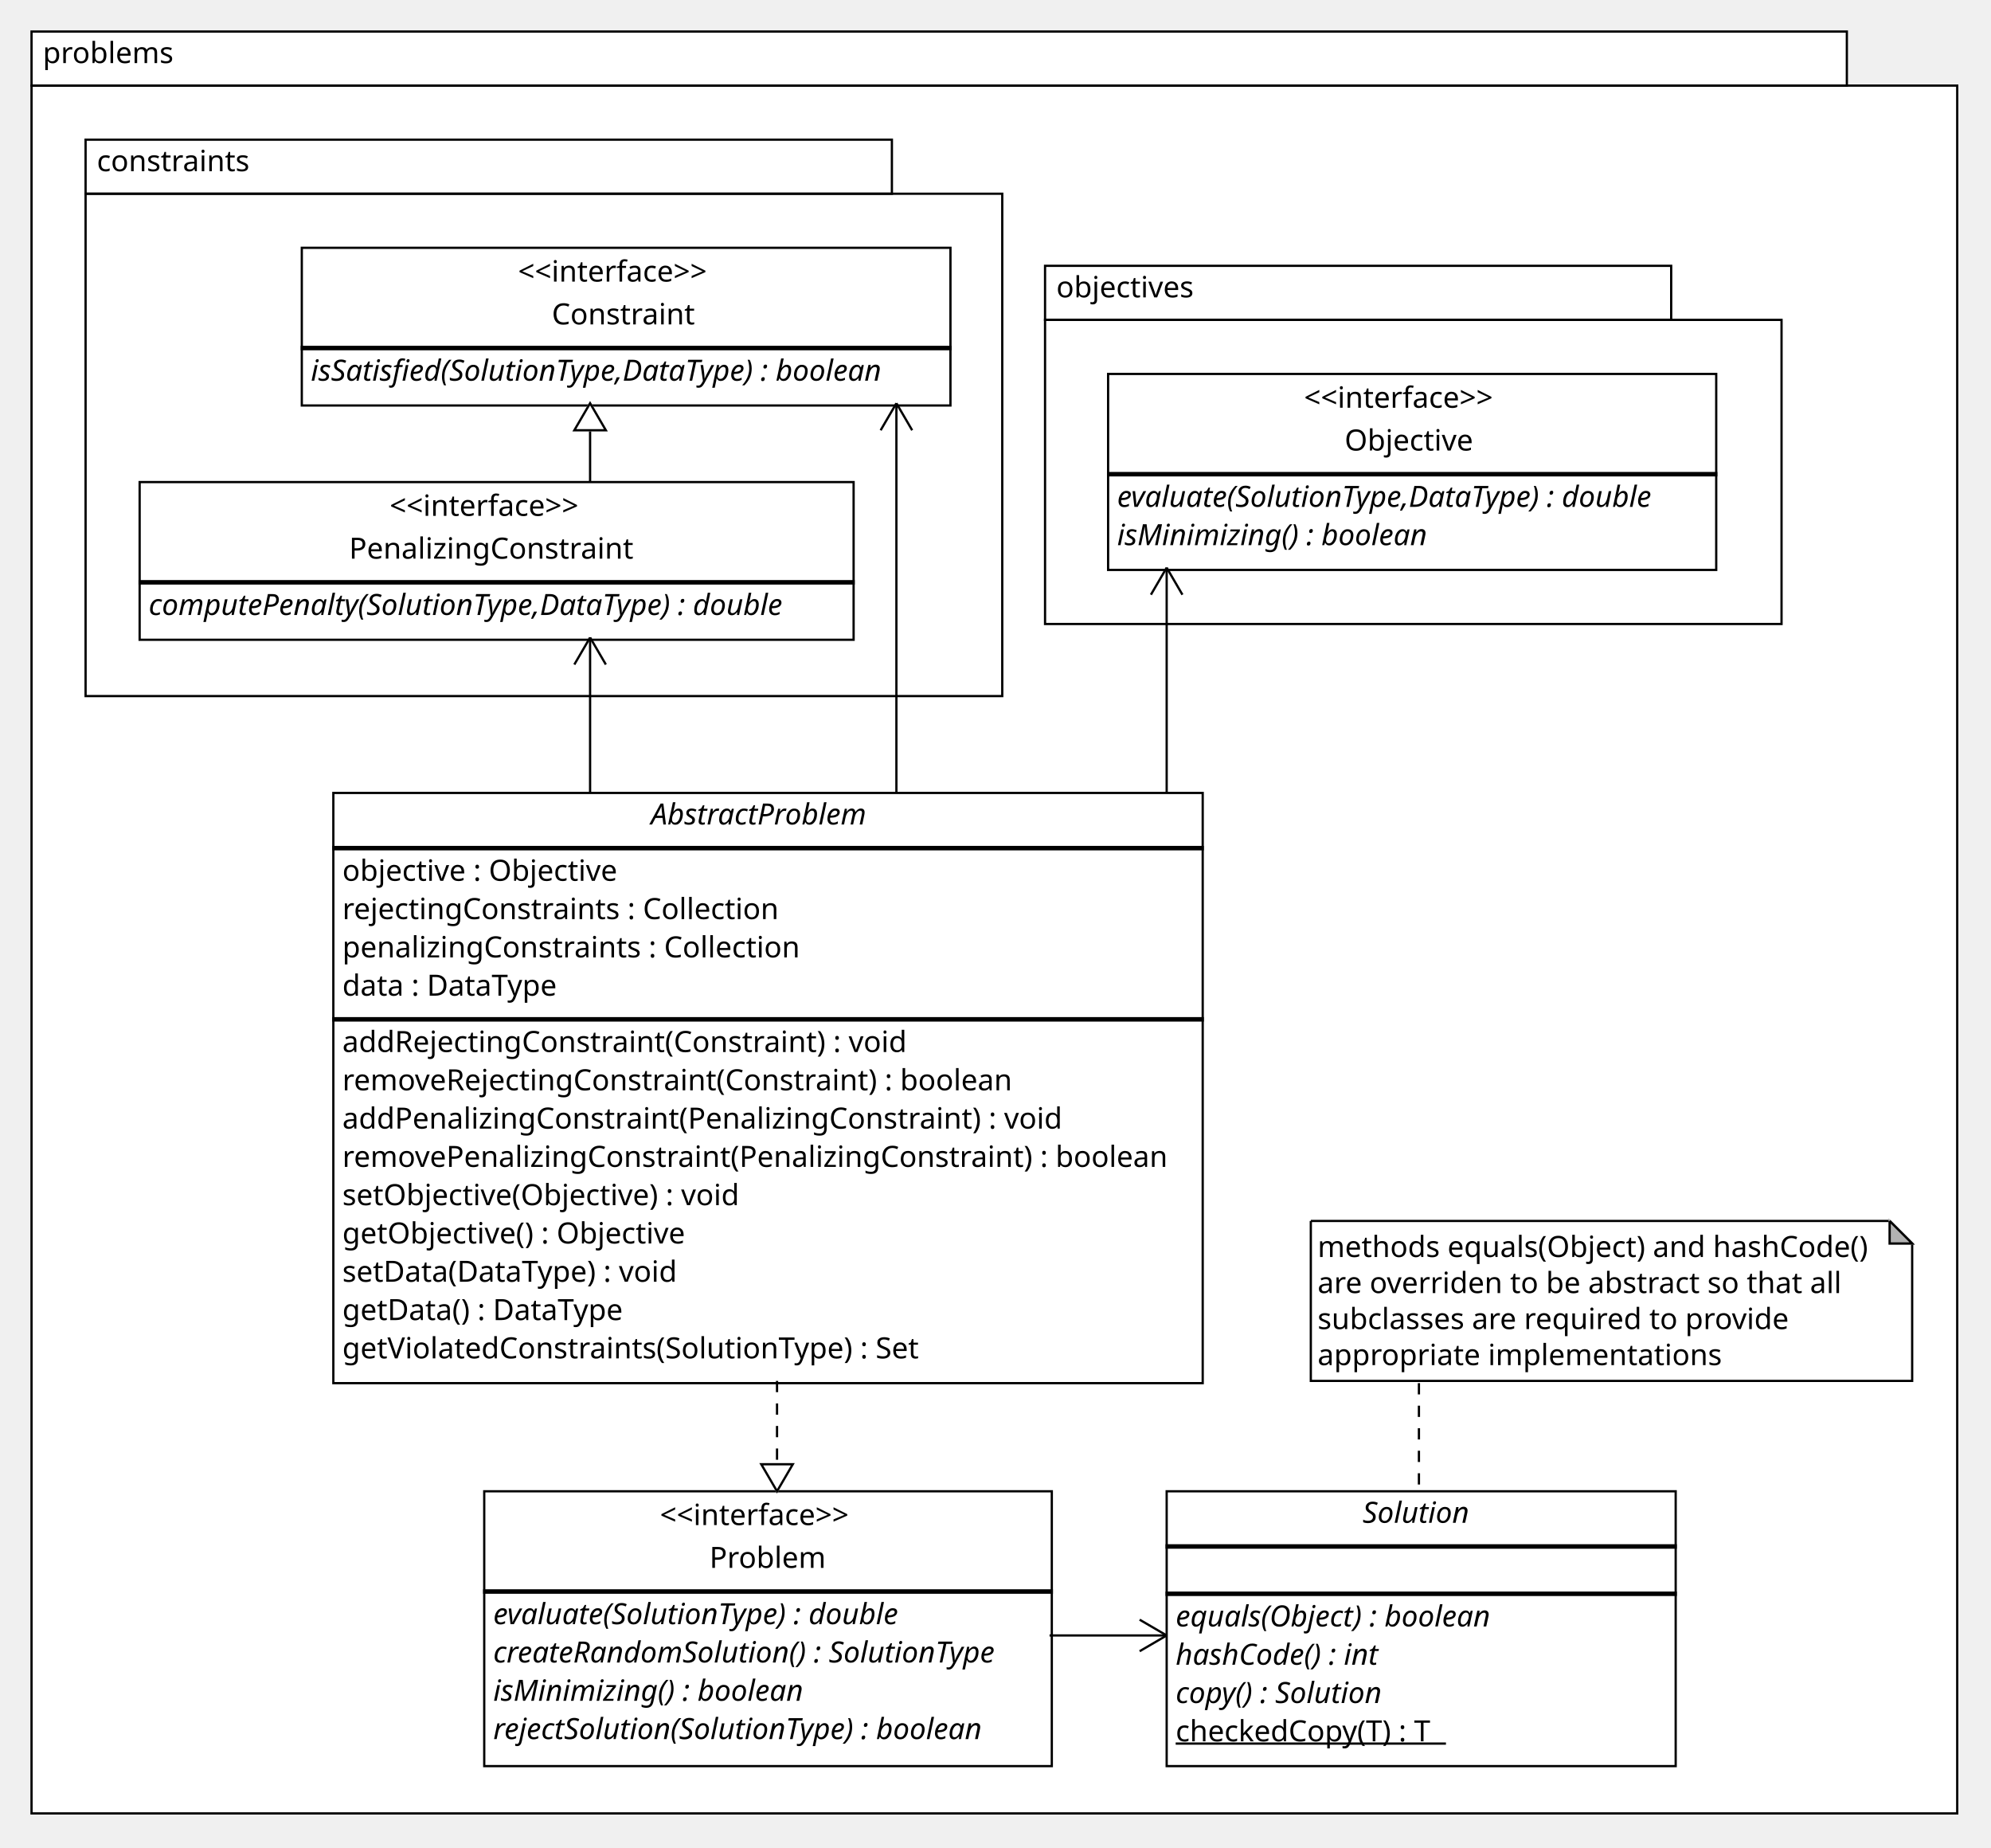
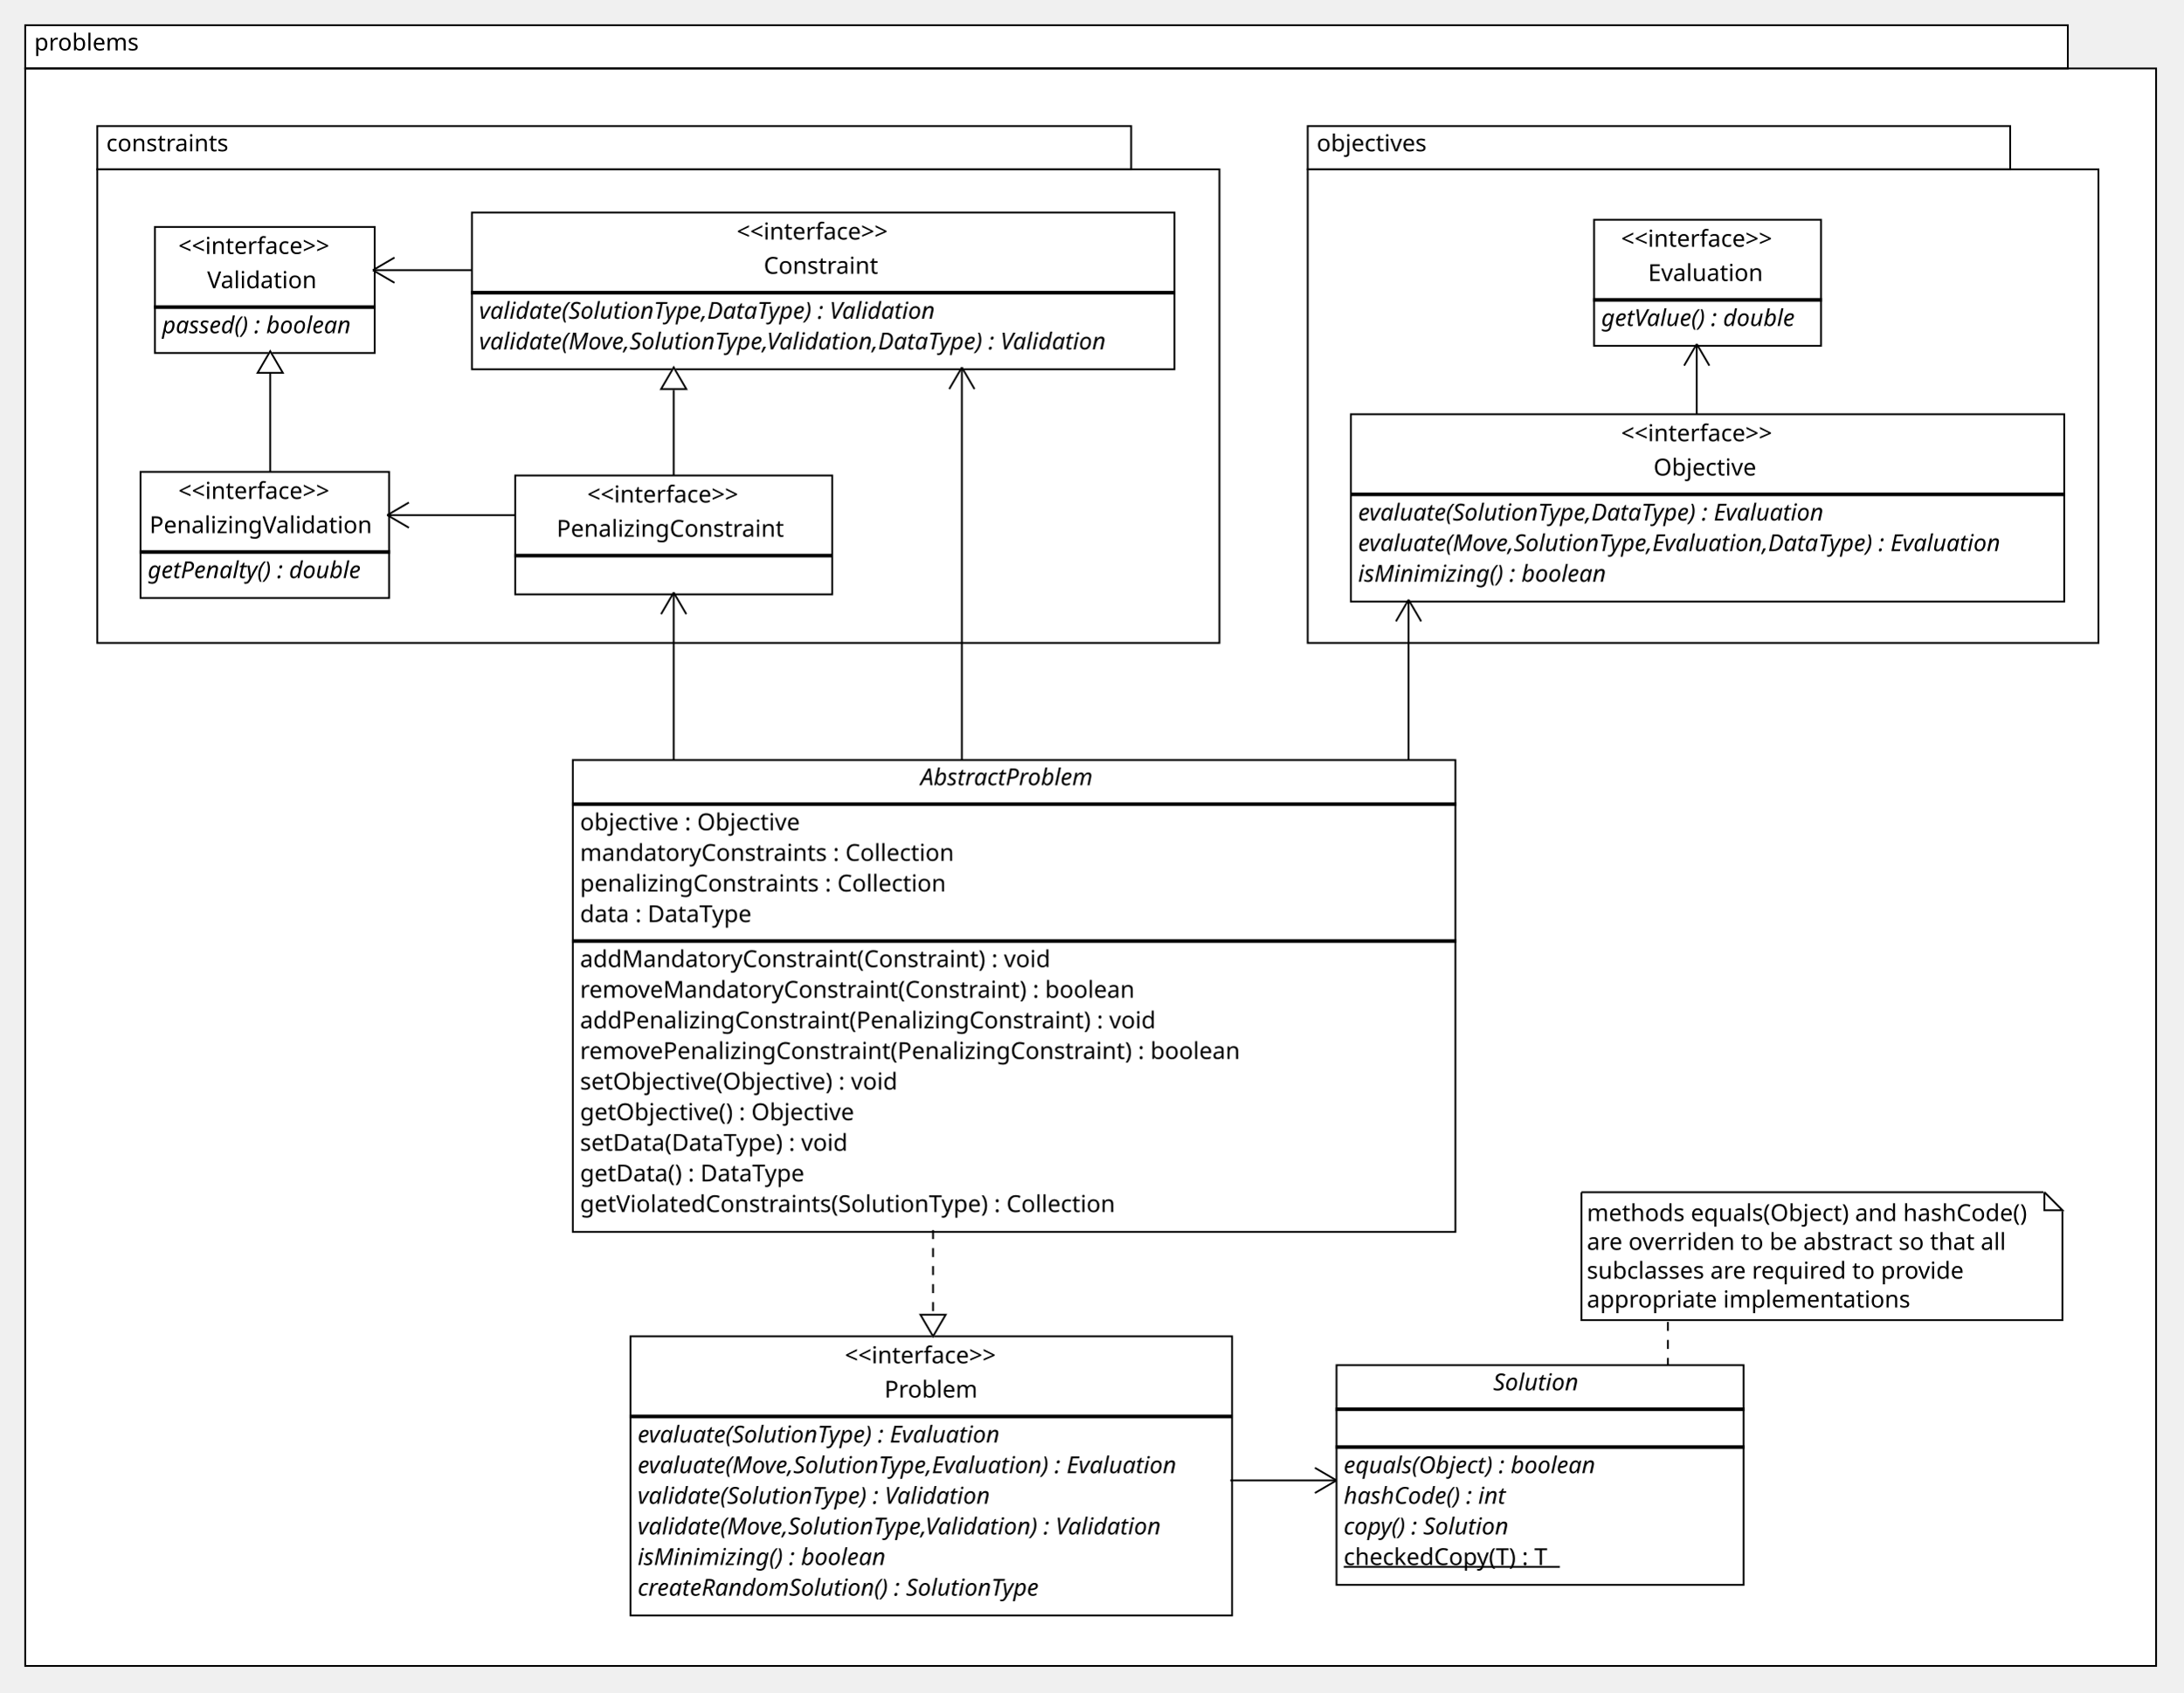
- <svg xmlns="http://www.w3.org/2000/svg" height="820" version="1.1" width="884">
-   <polygon fill="#ffffff" points="14,14 820,14 820,38 869,38 869,805 14,805 14,14" stroke="#ffffff" stroke-width="1" />
-   <rect fill="none" height="24" stroke="#000000" stroke-width="1" width="806" x="14" y="14" />
+ <svg xmlns="http://www.w3.org/2000/svg" height="940" version="1.1" width="1212">
+   <polygon fill="#ffffff" points="14,14 1148,14 1148,38 1197,38 1197,925 14,925 14,14" stroke="#ffffff" stroke-width="1" />
+   <rect fill="none" height="24" stroke="#000000" stroke-width="1" width="1134" x="14" y="14" />
  <text font-family="Lucida Grande" font-size="13" x="19" y="28">
problems</text>
-   <rect fill="none" height="767" stroke="#000000" stroke-width="1" width="855" x="14" y="38" />
-   <rect fill="#ffffff" height="122" stroke="#ffffff" stroke-width="1" width="252" x="215" y="662" />
-   <rect fill="none" height="122" stroke="#000000" stroke-width="1" width="252" x="215" y="662" />
-   <text font-family="Lucida Grande" font-size="13" x="315" y="696">
+   <rect fill="none" height="887" stroke="#000000" stroke-width="1" width="1183" x="14" y="38" />
+   <rect fill="#ffffff" height="155" stroke="#ffffff" stroke-width="1" width="334" x="350" y="742" />
+   <rect fill="none" height="155" stroke="#000000" stroke-width="1" width="334" x="350" y="742" />
+   <text font-family="Lucida Grande" font-size="13" x="491" y="776">
Problem</text>
-   <text font-family="Lucida Grande" font-size="13" x="293" y="677">
+   <text font-family="Lucida Grande" font-size="13" x="469" y="757">
&lt;&lt;interface&gt;&gt;</text>
-   <rect fill="#000000" height="1" stroke="#000000" stroke-width="1" width="252" x="215" y="706" />
-   <text font-family="Lucida Grande" font-size="13" font-style="italic" x="219" y="721">
- evaluate(SolutionType) : double</text>
-   <text font-family="Lucida Grande" font-size="13" font-style="italic" x="219" y="738">
+   <rect fill="#000000" height="1" stroke="#000000" stroke-width="1" width="334" x="350" y="786" />
+   <text font-family="Lucida Grande" font-size="13" font-style="italic" x="354" y="801">
+ evaluate(SolutionType) : Evaluation</text>
+   <text font-family="Lucida Grande" font-size="13" font-style="italic" x="354" y="818">
+ evaluate(Move,SolutionType,Evaluation) : Evaluation</text>
+   <text font-family="Lucida Grande" font-size="13" font-style="italic" x="354" y="835">
+ validate(SolutionType) : Validation</text>
+   <text font-family="Lucida Grande" font-size="13" font-style="italic" x="354" y="852">
+ validate(Move,SolutionType,Validation) : Validation</text>
+   <text font-family="Lucida Grande" font-size="13" font-style="italic" x="354" y="869">
+ isMinimizing() : boolean</text>
+   <text font-family="Lucida Grande" font-size="13" font-style="italic" x="354" y="886">
createRandomSolution() : SolutionType</text>
-   <text font-family="Lucida Grande" font-size="13" font-style="italic" x="219" y="755">
+   <rect fill="#ffffff" height="262" stroke="#ffffff" stroke-width="1" width="490" x="318" y="422" />
+   <rect fill="none" height="262" stroke="#000000" stroke-width="1" width="490" x="318" y="422" />
+   <text font-family="Lucida Grande" font-size="13" font-style="italic" x="511" y="436">
+ AbstractProblem</text>
+   <rect fill="#000000" height="1" stroke="#000000" stroke-width="1" width="490" x="318" y="446" />
+   <text font-family="Lucida Grande" font-size="13" x="322" y="461">
+ objective : Objective</text>
+   <text font-family="Lucida Grande" font-size="13" x="322" y="478">
+ mandatoryConstraints : Collection</text>
+   <text font-family="Lucida Grande" font-size="13" x="322" y="495">
+ penalizingConstraints : Collection</text>
+   <text font-family="Lucida Grande" font-size="13" x="322" y="512">
+ data : DataType</text>
+   <rect fill="#000000" height="1" stroke="#000000" stroke-width="1" width="490" x="318" y="522" />
+   <text font-family="Lucida Grande" font-size="13" x="322" y="537">
+ addMandatoryConstraint(Constraint) : void</text>
+   <text font-family="Lucida Grande" font-size="13" x="322" y="554">
+ removeMandatoryConstraint(Constraint) : boolean</text>
+   <text font-family="Lucida Grande" font-size="13" x="322" y="571">
+ addPenalizingConstraint(PenalizingConstraint) : void</text>
+   <text font-family="Lucida Grande" font-size="13" x="322" y="588">
+ removePenalizingConstraint(PenalizingConstraint) : boolean</text>
+   <text font-family="Lucida Grande" font-size="13" x="322" y="605">
+ setObjective(Objective) : void</text>
+   <text font-family="Lucida Grande" font-size="13" x="322" y="622">
+ getObjective() : Objective</text>
+   <text font-family="Lucida Grande" font-size="13" x="322" y="639">
+ setData(DataType) : void</text>
+   <text font-family="Lucida Grande" font-size="13" x="322" y="656">
+ getData() : DataType</text>
+   <text font-family="Lucida Grande" font-size="13" x="322" y="673">
+ getViolatedConstraints(SolutionType) : Collection</text>
+   <line fill="#000000" stroke="#000000" stroke-width="1" x1="518" x2="518" y1="683" y2="688" />
+   <line fill="#000000" stroke="#000000" stroke-width="1" x1="518" x2="518" y1="693" y2="698" />
+   <line fill="#000000" stroke="#000000" stroke-width="1" x1="518" x2="518" y1="703" y2="708" />
+   <line fill="#000000" stroke="#000000" stroke-width="1" x1="518" x2="518" y1="713" y2="718" />
+   <line fill="#000000" stroke="#000000" stroke-width="1" x1="518" x2="518" y1="723" y2="728" />
+   <line fill="#000000" stroke="#000000" stroke-width="1" x1="518" x2="518" y1="733" y2="738" />
+   <polygon fill="#ffffff" points="518,742 511,730 525,730" stroke="#ffffff" stroke-width="1" />
+   <polygon fill="none" points="518,742 511,730 525,730" stroke="#000000" stroke-width="1" />
+   <polygon fill="#ffffff" points="726,70 1116,70 1116,94 1165,94 1165,357 726,357 726,70" stroke="#ffffff" stroke-width="1" />
+   <rect fill="none" height="24" stroke="#000000" stroke-width="1" width="390" x="726" y="70" />
+   <text font-family="Lucida Grande" font-size="13" x="731" y="84">
+ objectives</text>
+   <rect fill="none" height="263" stroke="#000000" stroke-width="1" width="439" x="726" y="94" />
+   <rect fill="#ffffff" height="104" stroke="#ffffff" stroke-width="1" width="396" x="750" y="230" />
+   <rect fill="none" height="104" stroke="#000000" stroke-width="1" width="396" x="750" y="230" />
+   <text font-family="Lucida Grande" font-size="13" x="918" y="264">
+ Objective</text>
+   <text font-family="Lucida Grande" font-size="13" x="900" y="245">
+ &lt;&lt;interface&gt;&gt;</text>
+   <rect fill="#000000" height="1" stroke="#000000" stroke-width="1" width="396" x="750" y="274" />
+   <text font-family="Lucida Grande" font-size="13" font-style="italic" x="754" y="289">
+ evaluate(SolutionType,DataType) : Evaluation</text>
+   <text font-family="Lucida Grande" font-size="13" font-style="italic" x="754" y="306">
+ evaluate(Move,SolutionType,Evaluation,DataType) : Evaluation</text>
+   <text font-family="Lucida Grande" font-size="13" font-style="italic" x="754" y="323">
isMinimizing() : boolean</text>
-   <text font-family="Lucida Grande" font-size="13" font-style="italic" x="219" y="772">
- rejectSolution(SolutionType) : boolean</text>
-   <rect fill="#ffffff" height="262" stroke="#ffffff" stroke-width="1" width="386" x="148" y="352" />
-   <rect fill="none" height="262" stroke="#000000" stroke-width="1" width="386" x="148" y="352" />
-   <text font-family="Lucida Grande" font-size="13" font-style="italic" x="289" y="366">
- AbstractProblem</text>
-   <rect fill="#000000" height="1" stroke="#000000" stroke-width="1" width="386" x="148" y="376" />
-   <text font-family="Lucida Grande" font-size="13" x="152" y="391">
- objective : Objective</text>
-   <text font-family="Lucida Grande" font-size="13" x="152" y="408">
- rejectingConstraints : Collection</text>
-   <text font-family="Lucida Grande" font-size="13" x="152" y="425">
- penalizingConstraints : Collection</text>
-   <text font-family="Lucida Grande" font-size="13" x="152" y="442">
- data : DataType</text>
-   <rect fill="#000000" height="1" stroke="#000000" stroke-width="1" width="386" x="148" y="452" />
-   <text font-family="Lucida Grande" font-size="13" x="152" y="467">
- addRejectingConstraint(Constraint) : void</text>
-   <text font-family="Lucida Grande" font-size="13" x="152" y="484">
- removeRejectingConstraint(Constraint) : boolean</text>
-   <text font-family="Lucida Grande" font-size="13" x="152" y="501">
- addPenalizingConstraint(PenalizingConstraint) : void</text>
-   <text font-family="Lucida Grande" font-size="13" x="152" y="518">
- removePenalizingConstraint(PenalizingConstraint) : boolean</text>
-   <text font-family="Lucida Grande" font-size="13" x="152" y="535">
- setObjective(Objective) : void</text>
-   <text font-family="Lucida Grande" font-size="13" x="152" y="552">
- getObjective() : Objective</text>
-   <text font-family="Lucida Grande" font-size="13" x="152" y="569">
- setData(DataType) : void</text>
-   <text font-family="Lucida Grande" font-size="13" x="152" y="586">
- getData() : DataType</text>
-   <text font-family="Lucida Grande" font-size="13" x="152" y="603">
- getViolatedConstraints(SolutionType) : Set</text>
-   <line fill="#000000" stroke="#000000" stroke-width="1" x1="345" x2="345" y1="613" y2="618" />
-   <line fill="#000000" stroke="#000000" stroke-width="1" x1="345" x2="345" y1="623" y2="628" />
-   <line fill="#000000" stroke="#000000" stroke-width="1" x1="345" x2="345" y1="633" y2="638" />
-   <line fill="#000000" stroke="#000000" stroke-width="1" x1="345" x2="345" y1="643" y2="648" />
-   <line fill="#000000" stroke="#000000" stroke-width="1" x1="345" x2="345" y1="653" y2="658" />
-   <polygon fill="#ffffff" points="345,662 338,650 352,650" stroke="#ffffff" stroke-width="1" />
-   <polygon fill="none" points="345,662 338,650 352,650" stroke="#000000" stroke-width="1" />
-   <polygon fill="#ffffff" points="464,118 742,118 742,142 791,142 791,277 464,277 464,118" stroke="#ffffff" stroke-width="1" />
-   <rect fill="none" height="24" stroke="#000000" stroke-width="1" width="278" x="464" y="118" />
-   <text font-family="Lucida Grande" font-size="13" x="469" y="132">
- objectives</text>
-   <rect fill="none" height="135" stroke="#000000" stroke-width="1" width="327" x="464" y="142" />
-   <rect fill="#ffffff" height="87" stroke="#ffffff" stroke-width="1" width="270" x="492" y="166" />
-   <rect fill="none" height="87" stroke="#000000" stroke-width="1" width="270" x="492" y="166" />
-   <text font-family="Lucida Grande" font-size="13" x="597" y="200">
- Objective</text>
-   <text font-family="Lucida Grande" font-size="13" x="579" y="181">
+   <polyline fill="none" points="782,422 782,333" stroke="#000000" stroke-width="1" />
+   <line fill="#000000" stroke="#000000" stroke-width="1" x1="789" x2="782" y1="345" y2="333" />
+   <line fill="#000000" stroke="#000000" stroke-width="1" x1="775" x2="782" y1="345" y2="333" />
+   <polygon fill="#ffffff" points="54,70 628,70 628,94 677,94 677,357 54,357 54,70" stroke="#ffffff" stroke-width="1" />
+   <rect fill="none" height="24" stroke="#000000" stroke-width="1" width="574" x="54" y="70" />
+   <text font-family="Lucida Grande" font-size="13" x="59" y="84">
+ constraints</text>
+   <rect fill="none" height="263" stroke="#000000" stroke-width="1" width="623" x="54" y="94" />
+   <rect fill="#ffffff" height="87" stroke="#ffffff" stroke-width="1" width="390" x="262" y="118" />
+   <rect fill="none" height="87" stroke="#000000" stroke-width="1" width="390" x="262" y="118" />
+   <text font-family="Lucida Grande" font-size="13" x="424" y="152">
+ Constraint</text>
+   <text font-family="Lucida Grande" font-size="13" x="409" y="133">
&lt;&lt;interface&gt;&gt;</text>
-   <rect fill="#000000" height="1" stroke="#000000" stroke-width="1" width="270" x="492" y="210" />
-   <text font-family="Lucida Grande" font-size="13" font-style="italic" x="496" y="225">
- evaluate(SolutionType,DataType) : double</text>
-   <text font-family="Lucida Grande" font-size="13" font-style="italic" x="496" y="242">
- isMinimizing() : boolean</text>
-   <polyline fill="none" points="518,352 518,252" stroke="#000000" stroke-width="1" />
-   <line fill="#000000" stroke="#000000" stroke-width="1" x1="525" x2="518" y1="264" y2="252" />
-   <line fill="#000000" stroke="#000000" stroke-width="1" x1="511" x2="518" y1="264" y2="252" />
-   <polygon fill="#ffffff" points="38,62 396,62 396,86 445,86 445,309 38,309 38,62" stroke="#ffffff" stroke-width="1" />
-   <rect fill="none" height="24" stroke="#000000" stroke-width="1" width="358" x="38" y="62" />
-   <text font-family="Lucida Grande" font-size="13" x="43" y="76">
- constraints</text>
-   <rect fill="none" height="223" stroke="#000000" stroke-width="1" width="407" x="38" y="86" />
-   <rect fill="#ffffff" height="70" stroke="#ffffff" stroke-width="1" width="288" x="134" y="110" />
-   <rect fill="none" height="70" stroke="#000000" stroke-width="1" width="288" x="134" y="110" />
-   <text font-family="Lucida Grande" font-size="13" x="245" y="144">
- Constraint</text>
-   <text font-family="Lucida Grande" font-size="13" x="230" y="125">
+   <rect fill="#000000" height="1" stroke="#000000" stroke-width="1" width="390" x="262" y="162" />
+   <text font-family="Lucida Grande" font-size="13" font-style="italic" x="266" y="177">
+ validate(SolutionType,DataType) : Validation</text>
+   <text font-family="Lucida Grande" font-size="13" font-style="italic" x="266" y="194">
+ validate(Move,SolutionType,Validation,DataType) : Validation</text>
+   <rect fill="#ffffff" height="66" stroke="#ffffff" stroke-width="1" width="176" x="286" y="264" />
+   <rect fill="none" height="66" stroke="#000000" stroke-width="1" width="176" x="286" y="264" />
+   <text font-family="Lucida Grande" font-size="13" x="309" y="298">
+ PenalizingConstraint</text>
+   <text font-family="Lucida Grande" font-size="13" x="326" y="279">
&lt;&lt;interface&gt;&gt;</text>
-   <rect fill="#000000" height="1" stroke="#000000" stroke-width="1" width="288" x="134" y="154" />
-   <text font-family="Lucida Grande" font-size="13" font-style="italic" x="138" y="169">
- isSatisfied(SolutionType,DataType) : boolean</text>
-   <rect fill="#ffffff" height="70" stroke="#ffffff" stroke-width="1" width="317" x="62" y="214" />
-   <rect fill="none" height="70" stroke="#000000" stroke-width="1" width="317" x="62" y="214" />
-   <text font-family="Lucida Grande" font-size="13" x="155" y="248">
- PenalizingConstraint</text>
-   <text font-family="Lucida Grande" font-size="13" x="173" y="229">
+   <rect fill="#000000" height="1" stroke="#000000" stroke-width="1" width="176" x="286" y="308" />
+   <polyline fill="none" points="374,264 374,204" stroke="#000000" stroke-width="1" />
+   <polygon fill="#ffffff" points="374,204 381,216 367,216" stroke="#ffffff" stroke-width="1" />
+   <polygon fill="none" points="374,204 381,216 367,216" stroke="#000000" stroke-width="1" />
+   <polyline fill="none" points="374,422 374,329" stroke="#000000" stroke-width="1" />
+   <line fill="#000000" stroke="#000000" stroke-width="1" x1="381" x2="374" y1="341" y2="329" />
+   <line fill="#000000" stroke="#000000" stroke-width="1" x1="367" x2="374" y1="341" y2="329" />
+   <rect fill="#ffffff" height="122" stroke="#ffffff" stroke-width="1" width="226" x="742" y="758" />
+   <rect fill="none" height="122" stroke="#000000" stroke-width="1" width="226" x="742" y="758" />
+   <text font-family="Lucida Grande" font-size="13" font-style="italic" x="829" y="772">
+ Solution</text>
+   <rect fill="#000000" height="1" stroke="#000000" stroke-width="1" width="226" x="742" y="782" />
+   <rect fill="#000000" height="1" stroke="#000000" stroke-width="1" width="226" x="742" y="803" />
+   <text font-family="Lucida Grande" font-size="13" font-style="italic" x="746" y="818">
+ equals(Object) : boolean</text>
+   <text font-family="Lucida Grande" font-size="13" font-style="italic" x="746" y="835">
+ hashCode() : int</text>
+   <text font-family="Lucida Grande" font-size="13" font-style="italic" x="746" y="852">
+ copy() : Solution</text>
+   <line fill="#000000" stroke="#000000" stroke-width="1" x1="746" x2="866" y1="870" y2="870" />
+   <text font-family="Lucida Grande" font-size="13" x="746" y="869">
+ checkedCopy(T) : T</text>
+   <polyline fill="none" points="683,822 742,822" stroke="#000000" stroke-width="1" />
+   <line fill="#000000" stroke="#000000" stroke-width="1" x1="730" x2="742" y1="829" y2="822" />
+   <line fill="#000000" stroke="#000000" stroke-width="1" x1="730" x2="742" y1="815" y2="822" />
+   <polygon fill="#ffffff" points="878,662 1135,662 1145,672 1145,733 878,733 878,662" stroke="#ffffff" stroke-width="1" />
+   <polyline fill="none" points="878,662 1135,662 1145,672 1145,733 878,733 878,662" stroke="#000000" stroke-width="1" />
+   <polygon fill="#ffffff" points="1135,662 1145,672 1135,672 1135,662" stroke="#ffffff" stroke-width="1" />
+   <polyline fill="none" points="1135,662 1145,672 1135,672 1135,662" stroke="#000000" stroke-width="1" />
+   <text font-family="Lucida Grande" font-size="13" x="881" y="678">
+ methods equals(Object) and hashCode()</text>
+   <text font-family="Lucida Grande" font-size="13" x="881" y="694">
+ are overriden to be abstract so that all</text>
+   <text font-family="Lucida Grande" font-size="13" x="881" y="710">
+ subclasses are required to provide</text>
+   <text font-family="Lucida Grande" font-size="13" x="881" y="726">
+ appropriate implementations</text>
+   <line fill="#000000" stroke="#000000" stroke-width="1" x1="926" x2="926" y1="734" y2="739" />
+   <line fill="#000000" stroke="#000000" stroke-width="1" x1="926" x2="926" y1="744" y2="749" />
+   <line fill="#000000" stroke="#000000" stroke-width="1" x1="926" x2="926" y1="754" y2="758" />
+   <rect fill="#ffffff" height="70" stroke="#ffffff" stroke-width="1" width="126" x="885" y="122" />
+   <rect fill="none" height="70" stroke="#000000" stroke-width="1" width="126" x="885" y="122" />
+   <text font-family="Lucida Grande" font-size="13" x="915" y="156">
+ Evaluation</text>
+   <text font-family="Lucida Grande" font-size="13" x="900" y="137">
&lt;&lt;interface&gt;&gt;</text>
-   <rect fill="#000000" height="1" stroke="#000000" stroke-width="1" width="317" x="62" y="258" />
-   <text font-family="Lucida Grande" font-size="13" font-style="italic" x="66" y="273">
- computePenalty(SolutionType,DataType) : double</text>
-   <polyline fill="none" points="262,214 262,179" stroke="#000000" stroke-width="1" />
-   <polygon fill="#ffffff" points="262,179 269,191 255,191" stroke="#ffffff" stroke-width="1" />
-   <polygon fill="none" points="262,179 269,191 255,191" stroke="#000000" stroke-width="1" />
-   <polyline fill="none" points="398,352 398,179" stroke="#000000" stroke-width="1" />
-   <line fill="#000000" stroke="#000000" stroke-width="1" x1="405" x2="398" y1="191" y2="179" />
-   <line fill="#000000" stroke="#000000" stroke-width="1" x1="391" x2="398" y1="191" y2="179" />
-   <polyline fill="none" points="262,352 262,283" stroke="#000000" stroke-width="1" />
-   <line fill="#000000" stroke="#000000" stroke-width="1" x1="269" x2="262" y1="295" y2="283" />
-   <line fill="#000000" stroke="#000000" stroke-width="1" x1="255" x2="262" y1="295" y2="283" />
-   <rect fill="#ffffff" height="122" stroke="#ffffff" stroke-width="1" width="226" x="518" y="662" />
-   <rect fill="none" height="122" stroke="#000000" stroke-width="1" width="226" x="518" y="662" />
-   <text font-family="Lucida Grande" font-size="13" font-style="italic" x="605" y="676">
- Solution</text>
-   <rect fill="#000000" height="1" stroke="#000000" stroke-width="1" width="226" x="518" y="686" />
-   <rect fill="#000000" height="1" stroke="#000000" stroke-width="1" width="226" x="518" y="707" />
-   <text font-family="Lucida Grande" font-size="13" font-style="italic" x="522" y="722">
- equals(Object) : boolean</text>
-   <text font-family="Lucida Grande" font-size="13" font-style="italic" x="522" y="739">
- hashCode() : int</text>
-   <text font-family="Lucida Grande" font-size="13" font-style="italic" x="522" y="756">
- copy() : Solution</text>
-   <line fill="#000000" stroke="#000000" stroke-width="1" x1="522" x2="642" y1="774" y2="774" />
-   <text font-family="Lucida Grande" font-size="13" x="522" y="773">
- checkedCopy(T) : T</text>
-   <polyline fill="none" points="466,726 518,726" stroke="#000000" stroke-width="1" />
-   <line fill="#000000" stroke="#000000" stroke-width="1" x1="506" x2="518" y1="733" y2="726" />
-   <line fill="#000000" stroke="#000000" stroke-width="1" x1="506" x2="518" y1="719" y2="726" />
-   <polygon fill="#ffffff" points="582,542 839,542 849,552 849,613 582,613 582,542" stroke="#ffffff" stroke-width="1" />
-   <polyline fill="none" points="582,542 839,542 849,552 849,613 582,613 582,542" stroke="#000000" stroke-width="1" />
-   <polygon fill="#b2b2b2" points="839,542 849,552 839,552 839,542" stroke="#b2b2b2" stroke-width="1" />
-   <polyline fill="none" points="839,542 849,552 839,552 839,542" stroke="#000000" stroke-width="1" />
-   <text font-family="Lucida Grande" font-size="13" x="585" y="558">
- methods equals(Object) and hashCode()</text>
-   <text font-family="Lucida Grande" font-size="13" x="585" y="574">
- are overriden to be abstract so that all</text>
-   <text font-family="Lucida Grande" font-size="13" x="585" y="590">
- subclasses are required to provide</text>
-   <text font-family="Lucida Grande" font-size="13" x="585" y="606">
- appropriate implementations</text>
-   <line fill="#000000" stroke="#000000" stroke-width="1" x1="630" x2="630" y1="614" y2="619" />
-   <line fill="#000000" stroke="#000000" stroke-width="1" x1="630" x2="630" y1="624" y2="629" />
-   <line fill="#000000" stroke="#000000" stroke-width="1" x1="630" x2="630" y1="634" y2="639" />
-   <line fill="#000000" stroke="#000000" stroke-width="1" x1="630" x2="630" y1="644" y2="649" />
-   <line fill="#000000" stroke="#000000" stroke-width="1" x1="630" x2="630" y1="654" y2="659" />
+   <rect fill="#000000" height="1" stroke="#000000" stroke-width="1" width="126" x="885" y="166" />
+   <text font-family="Lucida Grande" font-size="13" font-style="italic" x="889" y="181">
+ getValue() : double</text>
+   <polyline fill="none" points="942,230 942,191" stroke="#000000" stroke-width="1" />
+   <line fill="#000000" stroke="#000000" stroke-width="1" x1="949" x2="942" y1="203" y2="191" />
+   <line fill="#000000" stroke="#000000" stroke-width="1" x1="935" x2="942" y1="203" y2="191" />
+   <rect fill="#ffffff" height="70" stroke="#ffffff" stroke-width="1" width="122" x="86" y="126" />
+   <rect fill="none" height="70" stroke="#000000" stroke-width="1" width="122" x="86" y="126" />
+   <text font-family="Lucida Grande" font-size="13" x="115" y="160">
+ Validation</text>
+   <text font-family="Lucida Grande" font-size="13" x="99" y="141">
+ &lt;&lt;interface&gt;&gt;</text>
+   <rect fill="#000000" height="1" stroke="#000000" stroke-width="1" width="122" x="86" y="170" />
+   <text font-family="Lucida Grande" font-size="13" font-style="italic" x="90" y="185">
+ passed() : boolean</text>
+   <rect fill="#ffffff" height="70" stroke="#ffffff" stroke-width="1" width="138" x="78" y="262" />
+   <rect fill="none" height="70" stroke="#000000" stroke-width="1" width="138" x="78" y="262" />
+   <text font-family="Lucida Grande" font-size="13" x="83" y="296">
+ PenalizingValidation</text>
+   <text font-family="Lucida Grande" font-size="13" x="99" y="277">
+ &lt;&lt;interface&gt;&gt;</text>
+   <rect fill="#000000" height="1" stroke="#000000" stroke-width="1" width="138" x="78" y="306" />
+   <text font-family="Lucida Grande" font-size="13" font-style="italic" x="82" y="321">
+ getPenalty() : double</text>
+   <polyline fill="none" points="150,262 150,195" stroke="#000000" stroke-width="1" />
+   <polygon fill="#ffffff" points="150,195 157,207 143,207" stroke="#ffffff" stroke-width="1" />
+   <polygon fill="none" points="150,195 157,207 143,207" stroke="#000000" stroke-width="1" />
+   <polyline fill="none" points="534,422 534,204" stroke="#000000" stroke-width="1" />
+   <line fill="#000000" stroke="#000000" stroke-width="1" x1="541" x2="534" y1="216" y2="204" />
+   <line fill="#000000" stroke="#000000" stroke-width="1" x1="527" x2="534" y1="216" y2="204" />
+   <polyline fill="none" points="286,286 215,286" stroke="#000000" stroke-width="1" />
+   <line fill="#000000" stroke="#000000" stroke-width="1" x1="227" x2="215" y1="279" y2="286" />
+   <line fill="#000000" stroke="#000000" stroke-width="1" x1="227" x2="215" y1="293" y2="286" />
+   <polyline fill="none" points="262,150 207,150" stroke="#000000" stroke-width="1" />
+   <line fill="#000000" stroke="#000000" stroke-width="1" x1="219" x2="207" y1="143" y2="150" />
+   <line fill="#000000" stroke="#000000" stroke-width="1" x1="219" x2="207" y1="157" y2="150" />
</svg>
